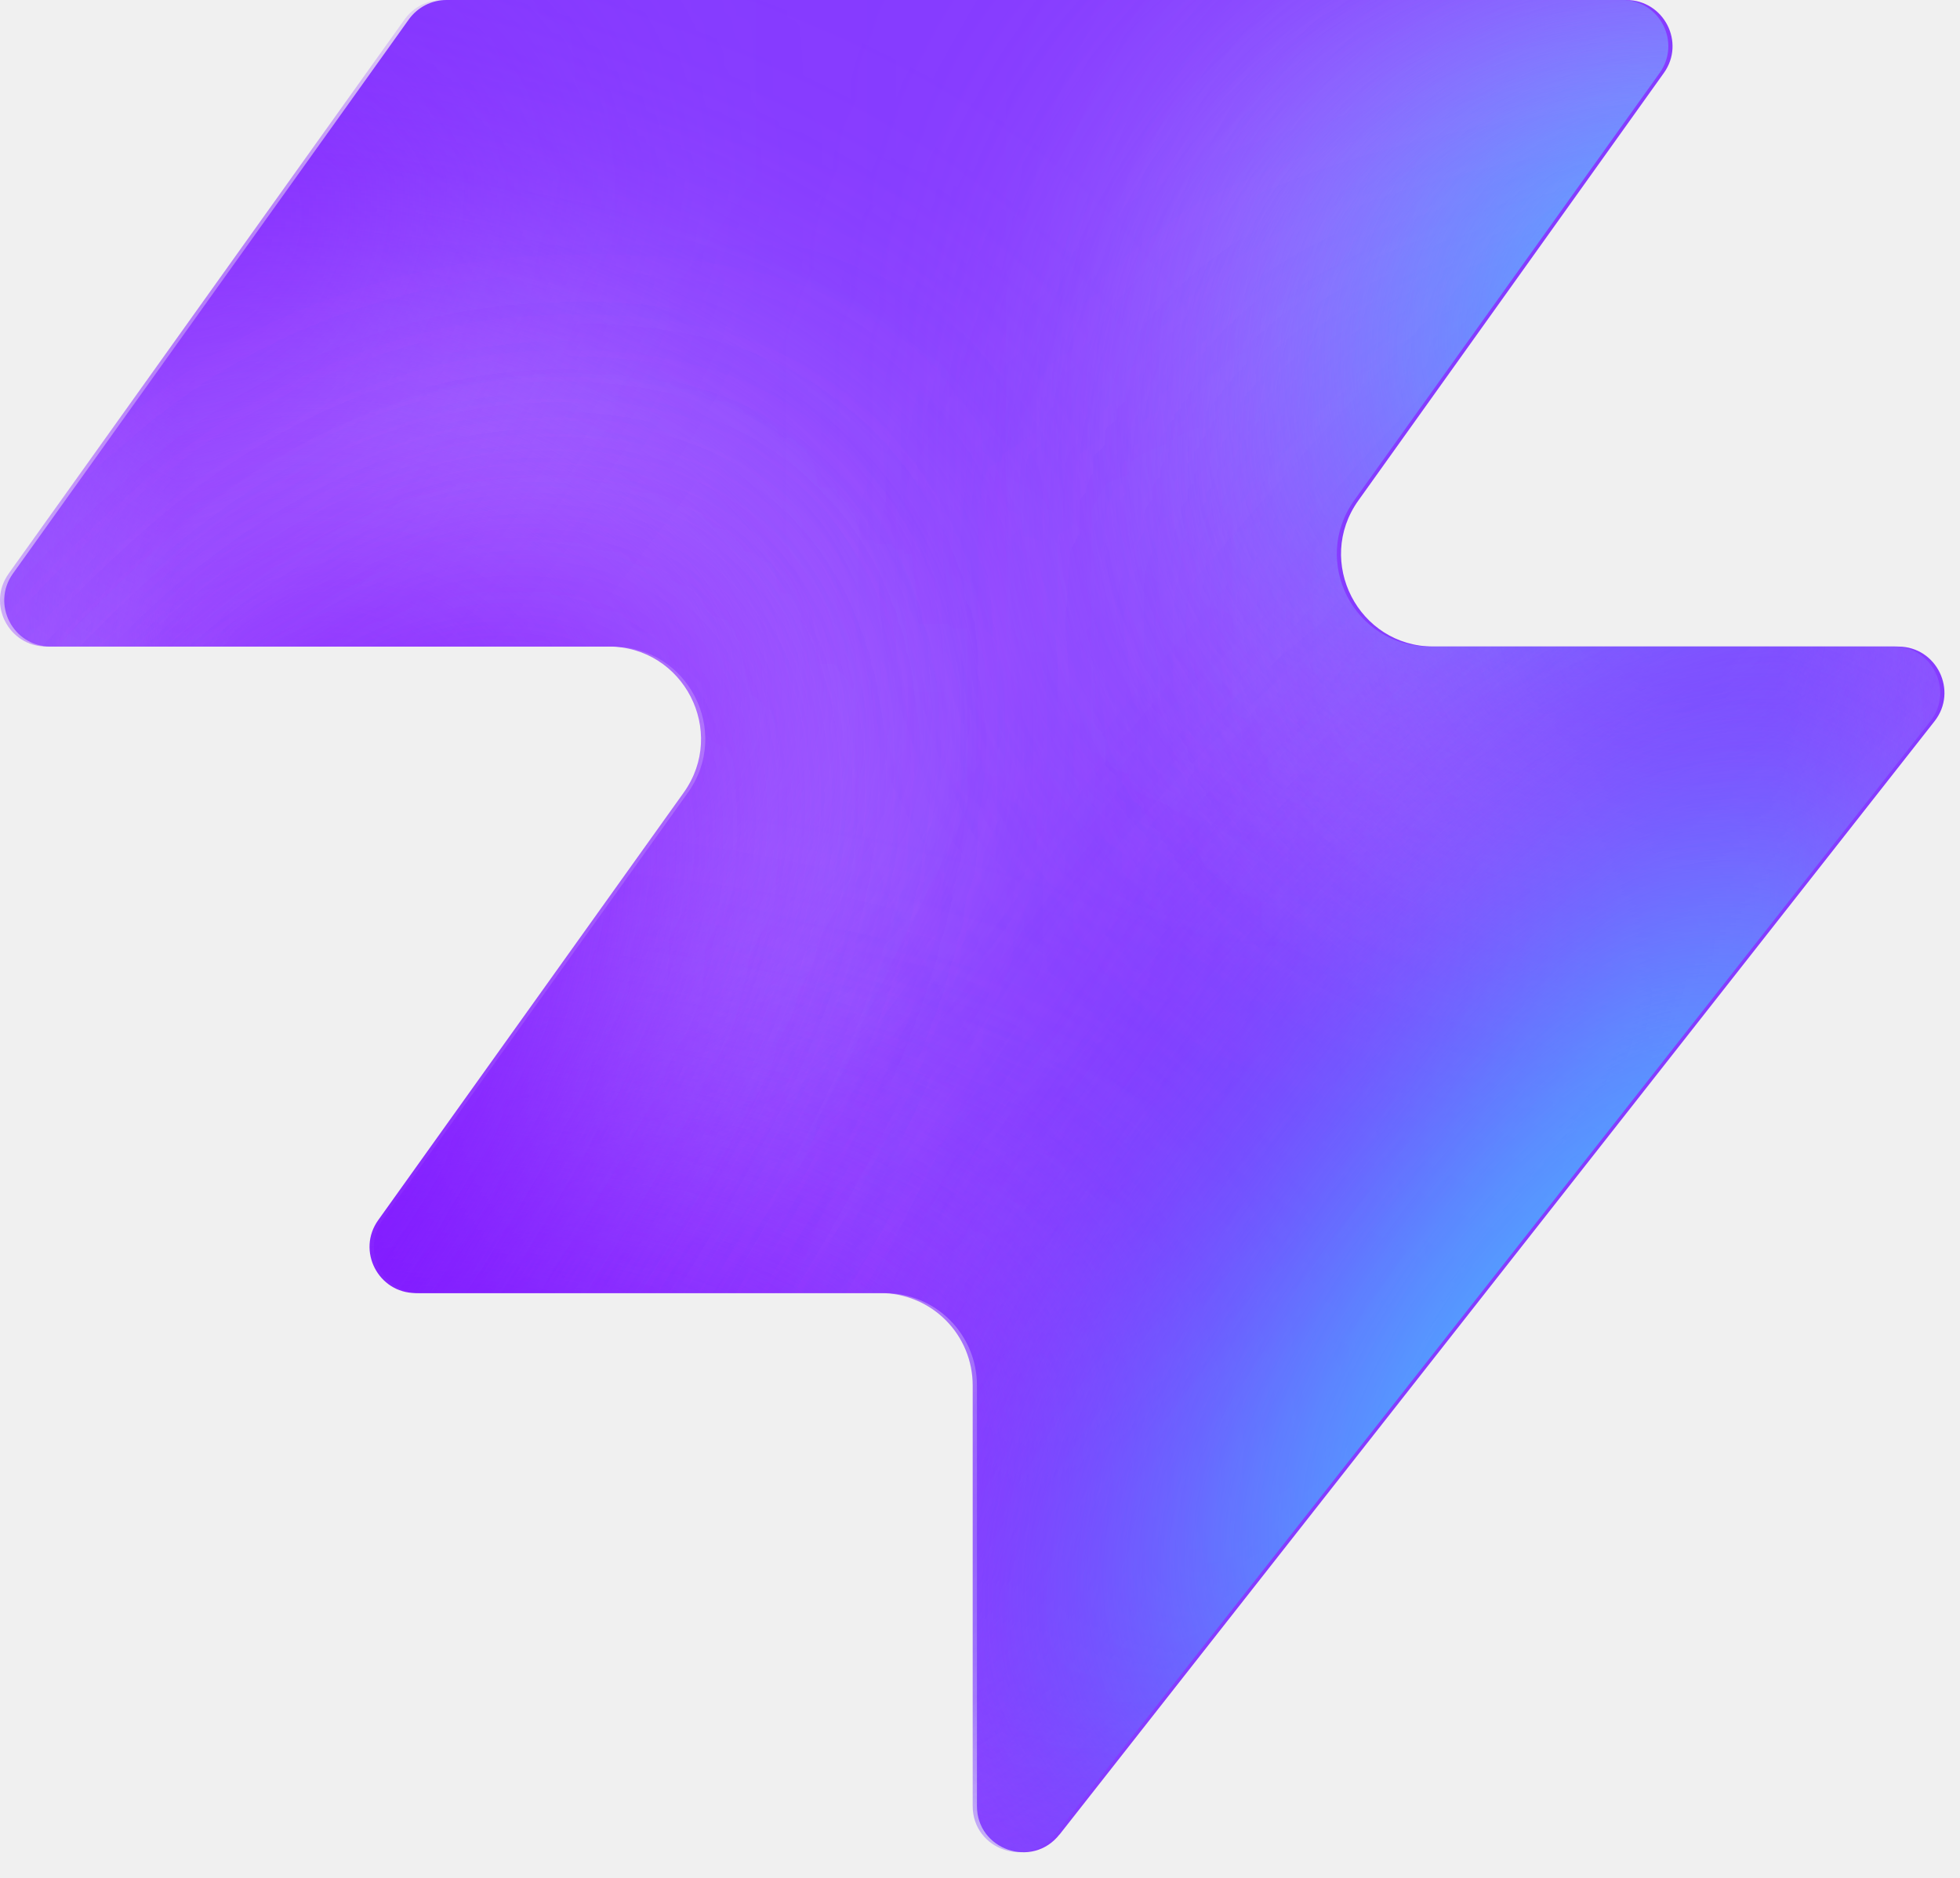
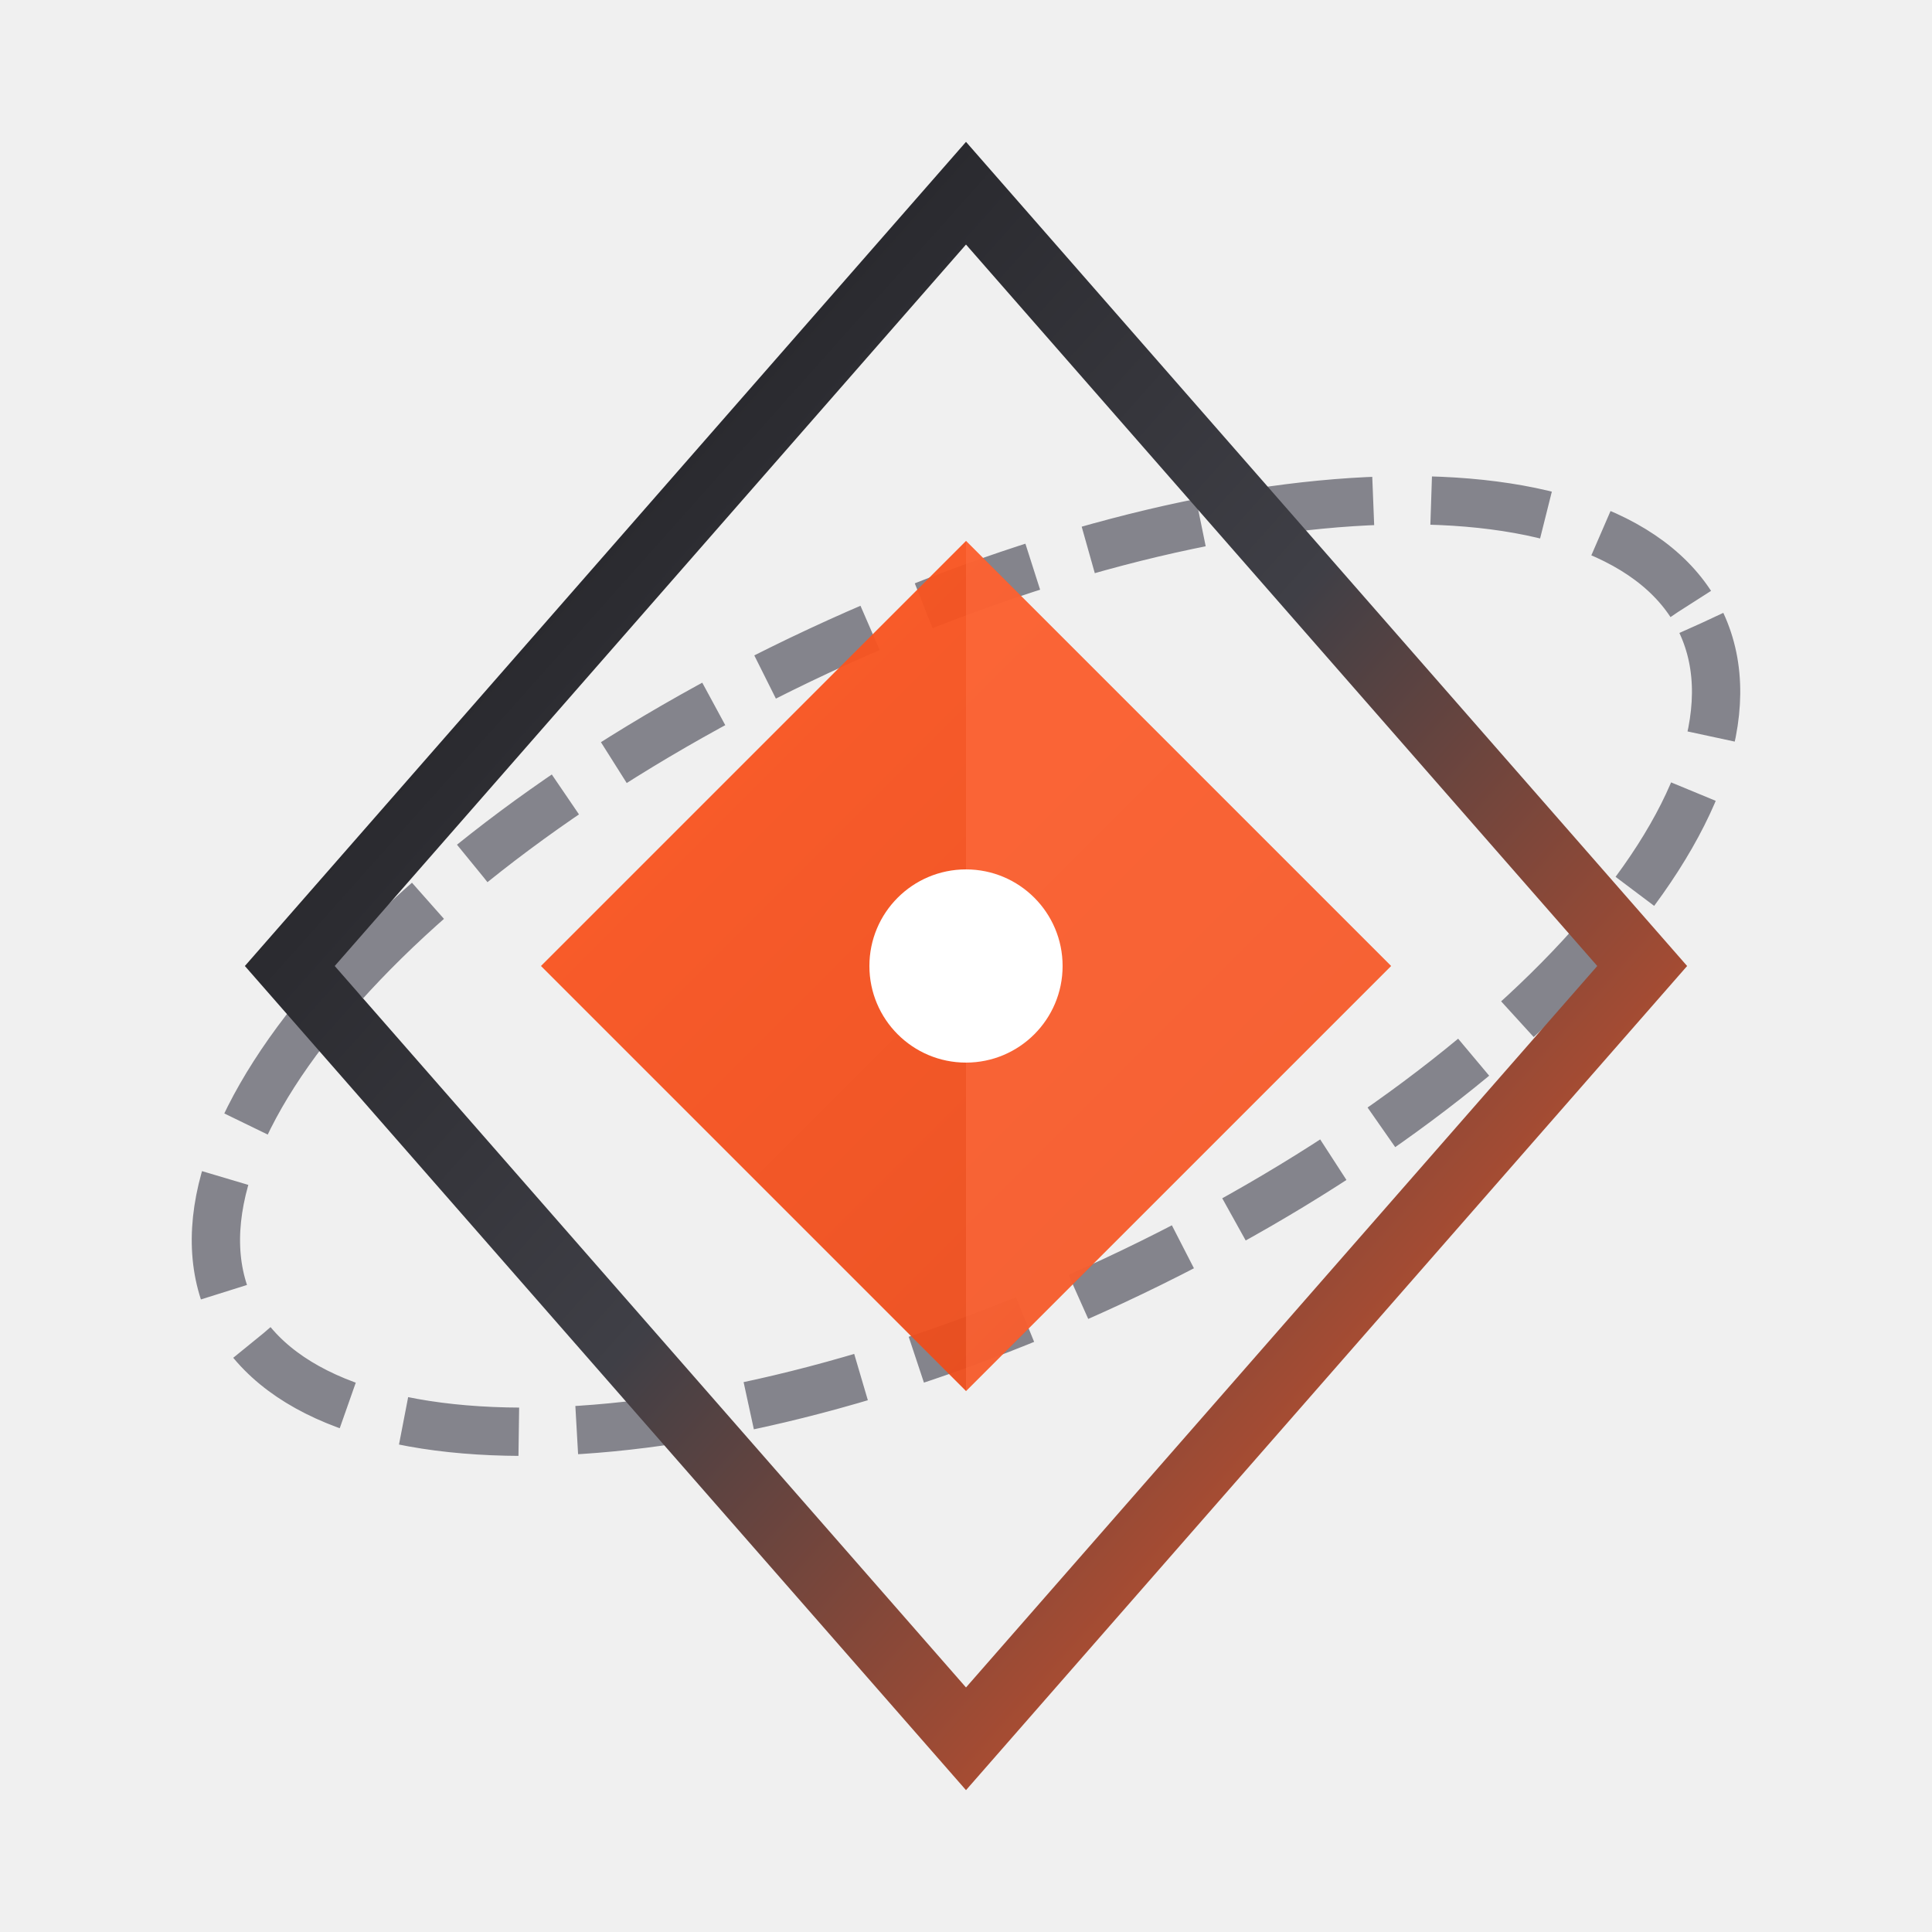
- <svg xmlns="http://www.w3.org/2000/svg" width="48" height="46" fill="none" viewBox="0 0 48 46">
-   <path fill="#863bff" d="M25.946 44.938c-.664.845-2.021.375-2.021-.698V33.937a2.26 2.26 0 0 0-2.262-2.262H10.287c-.92 0-1.456-1.04-.92-1.788l7.48-10.471c1.07-1.497 0-3.578-1.842-3.578H1.237c-.92 0-1.456-1.04-.92-1.788L10.013.474c.214-.297.556-.474.92-.474h28.894c.92 0 1.456 1.04.92 1.788l-7.48 10.471c-1.07 1.498 0 3.579 1.842 3.579h11.377c.943 0 1.473 1.088.89 1.83L25.947 44.94z" style="fill:#863bff;fill:color(display-p3 .525 .23 1);fill-opacity:1" />
-   <mask id="a" width="48" height="46" x="0" y="0" maskUnits="userSpaceOnUse" style="mask-type:alpha">
-     <path fill="#000" d="M25.842 44.938c-.664.844-2.021.375-2.021-.698V33.937a2.26 2.26 0 0 0-2.262-2.262H10.183c-.92 0-1.456-1.04-.92-1.788l7.48-10.471c1.07-1.498 0-3.579-1.842-3.579H1.133c-.92 0-1.456-1.04-.92-1.787L9.91.473c.214-.297.556-.474.92-.474h28.894c.92 0 1.456 1.04.92 1.788l-7.48 10.471c-1.07 1.498 0 3.578 1.842 3.578h11.377c.943 0 1.473 1.088.89 1.832L25.843 44.94z" style="fill:#000;fill-opacity:1" />
-   </mask>
-   <g mask="url(#a)">
-     <g filter="url(#b)">
-       <ellipse cx="5.508" cy="14.704" fill="#ede6ff" rx="5.508" ry="14.704" style="fill:#ede6ff;fill:color(display-p3 .927 .903 1);fill-opacity:1" transform="matrix(.00324 1 1 -.00324 -4.47 31.516)" />
-     </g>
-     <g filter="url(#c)">
-       <ellipse cx="10.399" cy="29.851" fill="#ede6ff" rx="10.399" ry="29.851" style="fill:#ede6ff;fill:color(display-p3 .927 .903 1);fill-opacity:1" transform="matrix(.00324 1 1 -.00324 -39.328 7.883)" />
-     </g>
-     <g filter="url(#d)">
-       <ellipse cx="5.508" cy="30.487" fill="#7e14ff" rx="5.508" ry="30.487" style="fill:#7e14ff;fill:color(display-p3 .492 .077 1);fill-opacity:1" transform="rotate(89.814 -25.913 -14.639)scale(1 -1)" />
-     </g>
-     <g filter="url(#e)">
-       <ellipse cx="5.508" cy="30.599" fill="#7e14ff" rx="5.508" ry="30.599" style="fill:#7e14ff;fill:color(display-p3 .492 .077 1);fill-opacity:1" transform="rotate(89.814 -32.644 -3.334)scale(1 -1)" />
-     </g>
-     <g filter="url(#f)">
-       <ellipse cx="5.508" cy="30.599" fill="#7e14ff" rx="5.508" ry="30.599" style="fill:#7e14ff;fill:color(display-p3 .492 .077 1);fill-opacity:1" transform="matrix(.00324 1 1 -.00324 -34.34 30.47)" />
-     </g>
-     <g filter="url(#g)">
-       <ellipse cx="14.072" cy="22.078" fill="#ede6ff" rx="14.072" ry="22.078" style="fill:#ede6ff;fill:color(display-p3 .927 .903 1);fill-opacity:1" transform="rotate(93.35 24.506 48.493)scale(-1 1)" />
-     </g>
-     <g filter="url(#h)">
-       <ellipse cx="3.47" cy="21.501" fill="#7e14ff" rx="3.47" ry="21.501" style="fill:#7e14ff;fill:color(display-p3 .492 .077 1);fill-opacity:1" transform="rotate(89.009 28.708 47.59)scale(-1 1)" />
-     </g>
-     <g filter="url(#i)">
-       <ellipse cx="3.47" cy="21.501" fill="#7e14ff" rx="3.47" ry="21.501" style="fill:#7e14ff;fill:color(display-p3 .492 .077 1);fill-opacity:1" transform="rotate(89.009 28.708 47.59)scale(-1 1)" />
-     </g>
-     <g filter="url(#j)">
-       <ellipse cx=".387" cy="8.972" fill="#7e14ff" rx="4.407" ry="29.108" style="fill:#7e14ff;fill:color(display-p3 .492 .077 1);fill-opacity:1" transform="rotate(39.51 .387 8.972)" />
-     </g>
-     <g filter="url(#k)">
-       <ellipse cx="47.523" cy="-6.092" fill="#7e14ff" rx="4.407" ry="29.108" style="fill:#7e14ff;fill:color(display-p3 .492 .077 1);fill-opacity:1" transform="rotate(37.892 47.523 -6.092)" />
-     </g>
-     <g filter="url(#l)">
-       <ellipse cx="41.412" cy="6.333" fill="#47bfff" rx="5.971" ry="9.665" style="fill:#47bfff;fill:color(display-p3 .28 .748 1);fill-opacity:1" transform="rotate(37.892 41.412 6.333)" />
-     </g>
-     <g filter="url(#m)">
-       <ellipse cx="-1.879" cy="38.332" fill="#7e14ff" rx="4.407" ry="29.108" style="fill:#7e14ff;fill:color(display-p3 .492 .077 1);fill-opacity:1" transform="rotate(37.892 -1.88 38.332)" />
-     </g>
-     <g filter="url(#n)">
-       <ellipse cx="-1.879" cy="38.332" fill="#7e14ff" rx="4.407" ry="29.108" style="fill:#7e14ff;fill:color(display-p3 .492 .077 1);fill-opacity:1" transform="rotate(37.892 -1.88 38.332)" />
-     </g>
-     <g filter="url(#o)">
-       <ellipse cx="35.651" cy="29.907" fill="#7e14ff" rx="4.407" ry="29.108" style="fill:#7e14ff;fill:color(display-p3 .492 .077 1);fill-opacity:1" transform="rotate(37.892 35.651 29.907)" />
-     </g>
-     <g filter="url(#p)">
-       <ellipse cx="38.418" cy="32.4" fill="#47bfff" rx="5.971" ry="15.297" style="fill:#47bfff;fill:color(display-p3 .28 .748 1);fill-opacity:1" transform="rotate(37.892 38.418 32.4)" />
-     </g>
-   </g>
+ <svg xmlns="http://www.w3.org/2000/svg" viewBox="0 0 100 100" fill="none">
  <defs>
-     <filter id="b" width="60.045" height="41.654" x="-19.77" y="16.149" color-interpolation-filters="sRGB" filterUnits="userSpaceOnUse">
-       <feFlood flood-opacity="0" result="BackgroundImageFix" />
-       <feBlend in="SourceGraphic" in2="BackgroundImageFix" result="shape" />
-       <feGaussianBlur result="effect1_foregroundBlur_2002_17158" stdDeviation="7.659" />
-     </filter>
-     <filter id="c" width="90.34" height="51.437" x="-54.613" y="-7.533" color-interpolation-filters="sRGB" filterUnits="userSpaceOnUse">
-       <feFlood flood-opacity="0" result="BackgroundImageFix" />
-       <feBlend in="SourceGraphic" in2="BackgroundImageFix" result="shape" />
-       <feGaussianBlur result="effect1_foregroundBlur_2002_17158" stdDeviation="7.659" />
-     </filter>
-     <filter id="d" width="79.355" height="29.4" x="-49.64" y="2.03" color-interpolation-filters="sRGB" filterUnits="userSpaceOnUse">
-       <feFlood flood-opacity="0" result="BackgroundImageFix" />
-       <feBlend in="SourceGraphic" in2="BackgroundImageFix" result="shape" />
-       <feGaussianBlur result="effect1_foregroundBlur_2002_17158" stdDeviation="4.596" />
-     </filter>
-     <filter id="e" width="79.579" height="29.4" x="-45.045" y="20.029" color-interpolation-filters="sRGB" filterUnits="userSpaceOnUse">
-       <feFlood flood-opacity="0" result="BackgroundImageFix" />
-       <feBlend in="SourceGraphic" in2="BackgroundImageFix" result="shape" />
-       <feGaussianBlur result="effect1_foregroundBlur_2002_17158" stdDeviation="4.596" />
-     </filter>
-     <filter id="f" width="79.579" height="29.4" x="-43.513" y="21.178" color-interpolation-filters="sRGB" filterUnits="userSpaceOnUse">
-       <feFlood flood-opacity="0" result="BackgroundImageFix" />
-       <feBlend in="SourceGraphic" in2="BackgroundImageFix" result="shape" />
-       <feGaussianBlur result="effect1_foregroundBlur_2002_17158" stdDeviation="4.596" />
-     </filter>
-     <filter id="g" width="74.749" height="58.852" x="15.756" y="-17.901" color-interpolation-filters="sRGB" filterUnits="userSpaceOnUse">
-       <feFlood flood-opacity="0" result="BackgroundImageFix" />
-       <feBlend in="SourceGraphic" in2="BackgroundImageFix" result="shape" />
-       <feGaussianBlur result="effect1_foregroundBlur_2002_17158" stdDeviation="7.659" />
-     </filter>
-     <filter id="h" width="61.377" height="25.362" x="23.548" y="2.284" color-interpolation-filters="sRGB" filterUnits="userSpaceOnUse">
-       <feFlood flood-opacity="0" result="BackgroundImageFix" />
-       <feBlend in="SourceGraphic" in2="BackgroundImageFix" result="shape" />
-       <feGaussianBlur result="effect1_foregroundBlur_2002_17158" stdDeviation="4.596" />
-     </filter>
-     <filter id="i" width="61.377" height="25.362" x="23.548" y="2.284" color-interpolation-filters="sRGB" filterUnits="userSpaceOnUse">
-       <feFlood flood-opacity="0" result="BackgroundImageFix" />
-       <feBlend in="SourceGraphic" in2="BackgroundImageFix" result="shape" />
-       <feGaussianBlur result="effect1_foregroundBlur_2002_17158" stdDeviation="4.596" />
-     </filter>
-     <filter id="j" width="56.045" height="63.649" x="-27.636" y="-22.853" color-interpolation-filters="sRGB" filterUnits="userSpaceOnUse">
-       <feFlood flood-opacity="0" result="BackgroundImageFix" />
-       <feBlend in="SourceGraphic" in2="BackgroundImageFix" result="shape" />
-       <feGaussianBlur result="effect1_foregroundBlur_2002_17158" stdDeviation="4.596" />
-     </filter>
-     <filter id="k" width="54.814" height="64.646" x="20.116" y="-38.415" color-interpolation-filters="sRGB" filterUnits="userSpaceOnUse">
-       <feFlood flood-opacity="0" result="BackgroundImageFix" />
-       <feBlend in="SourceGraphic" in2="BackgroundImageFix" result="shape" />
-       <feGaussianBlur result="effect1_foregroundBlur_2002_17158" stdDeviation="4.596" />
-     </filter>
-     <filter id="l" width="33.541" height="35.313" x="24.641" y="-11.323" color-interpolation-filters="sRGB" filterUnits="userSpaceOnUse">
-       <feFlood flood-opacity="0" result="BackgroundImageFix" />
-       <feBlend in="SourceGraphic" in2="BackgroundImageFix" result="shape" />
-       <feGaussianBlur result="effect1_foregroundBlur_2002_17158" stdDeviation="4.596" />
-     </filter>
-     <filter id="m" width="54.814" height="64.646" x="-29.286" y="6.009" color-interpolation-filters="sRGB" filterUnits="userSpaceOnUse">
-       <feFlood flood-opacity="0" result="BackgroundImageFix" />
-       <feBlend in="SourceGraphic" in2="BackgroundImageFix" result="shape" />
-       <feGaussianBlur result="effect1_foregroundBlur_2002_17158" stdDeviation="4.596" />
-     </filter>
-     <filter id="n" width="54.814" height="64.646" x="-29.286" y="6.009" color-interpolation-filters="sRGB" filterUnits="userSpaceOnUse">
-       <feFlood flood-opacity="0" result="BackgroundImageFix" />
-       <feBlend in="SourceGraphic" in2="BackgroundImageFix" result="shape" />
-       <feGaussianBlur result="effect1_foregroundBlur_2002_17158" stdDeviation="4.596" />
-     </filter>
-     <filter id="o" width="54.814" height="64.646" x="8.244" y="-2.416" color-interpolation-filters="sRGB" filterUnits="userSpaceOnUse">
-       <feFlood flood-opacity="0" result="BackgroundImageFix" />
-       <feBlend in="SourceGraphic" in2="BackgroundImageFix" result="shape" />
-       <feGaussianBlur result="effect1_foregroundBlur_2002_17158" stdDeviation="4.596" />
-     </filter>
-     <filter id="p" width="39.409" height="43.623" x="18.713" y="10.588" color-interpolation-filters="sRGB" filterUnits="userSpaceOnUse">
-       <feFlood flood-opacity="0" result="BackgroundImageFix" />
-       <feBlend in="SourceGraphic" in2="BackgroundImageFix" result="shape" />
-       <feGaussianBlur result="effect1_foregroundBlur_2002_17158" stdDeviation="4.596" />
-     </filter>
+     <linearGradient id="nexusGrad" x1="0%" y1="0%" x2="100%" y2="100%">
+       <stop offset="0%" stop-color="#18181b" />
+       <stop offset="50%" stop-color="#3f3f46" />
+       <stop offset="100%" stop-color="#ff5722" />
+     </linearGradient>
+     <linearGradient id="coreGrad" x1="0%" y1="0%" x2="100%" y2="100%">
+       <stop offset="0%" stop-color="#ff5722" />
+       <stop offset="100%" stop-color="#e64a19" />
+     </linearGradient>
  </defs>
+   <ellipse cx="50" cy="50" rx="42" ry="18" fill="none" stroke="#71717a" stroke-width="2.5" stroke-dasharray="6 3" opacity="0.85" transform="rotate(-25 50 50)" />
+   <polygon points="50,10 85,50 50,90 15,50" fill="none" stroke="url(#nexusGrad)" stroke-width="3.5" />
+   <line x1="50" y1="10" x2="50" y2="90" stroke="url(#nexusGrad)" stroke-width="2.5" opacity="0.7" />
+   <line x1="15" y1="50" x2="85" y2="50" stroke="url(#nexusGrad)" stroke-width="2.5" opacity="0.7" />
+   <polygon points="50,28 72,50 50,72 28,50" fill="url(#coreGrad)" opacity="0.95" />
+   <polygon points="50,28 50,72 72,50" fill="#ff7043" opacity="0.5" />
+   <circle cx="50" cy="50" r="5" fill="#ffffff" />
</svg>
